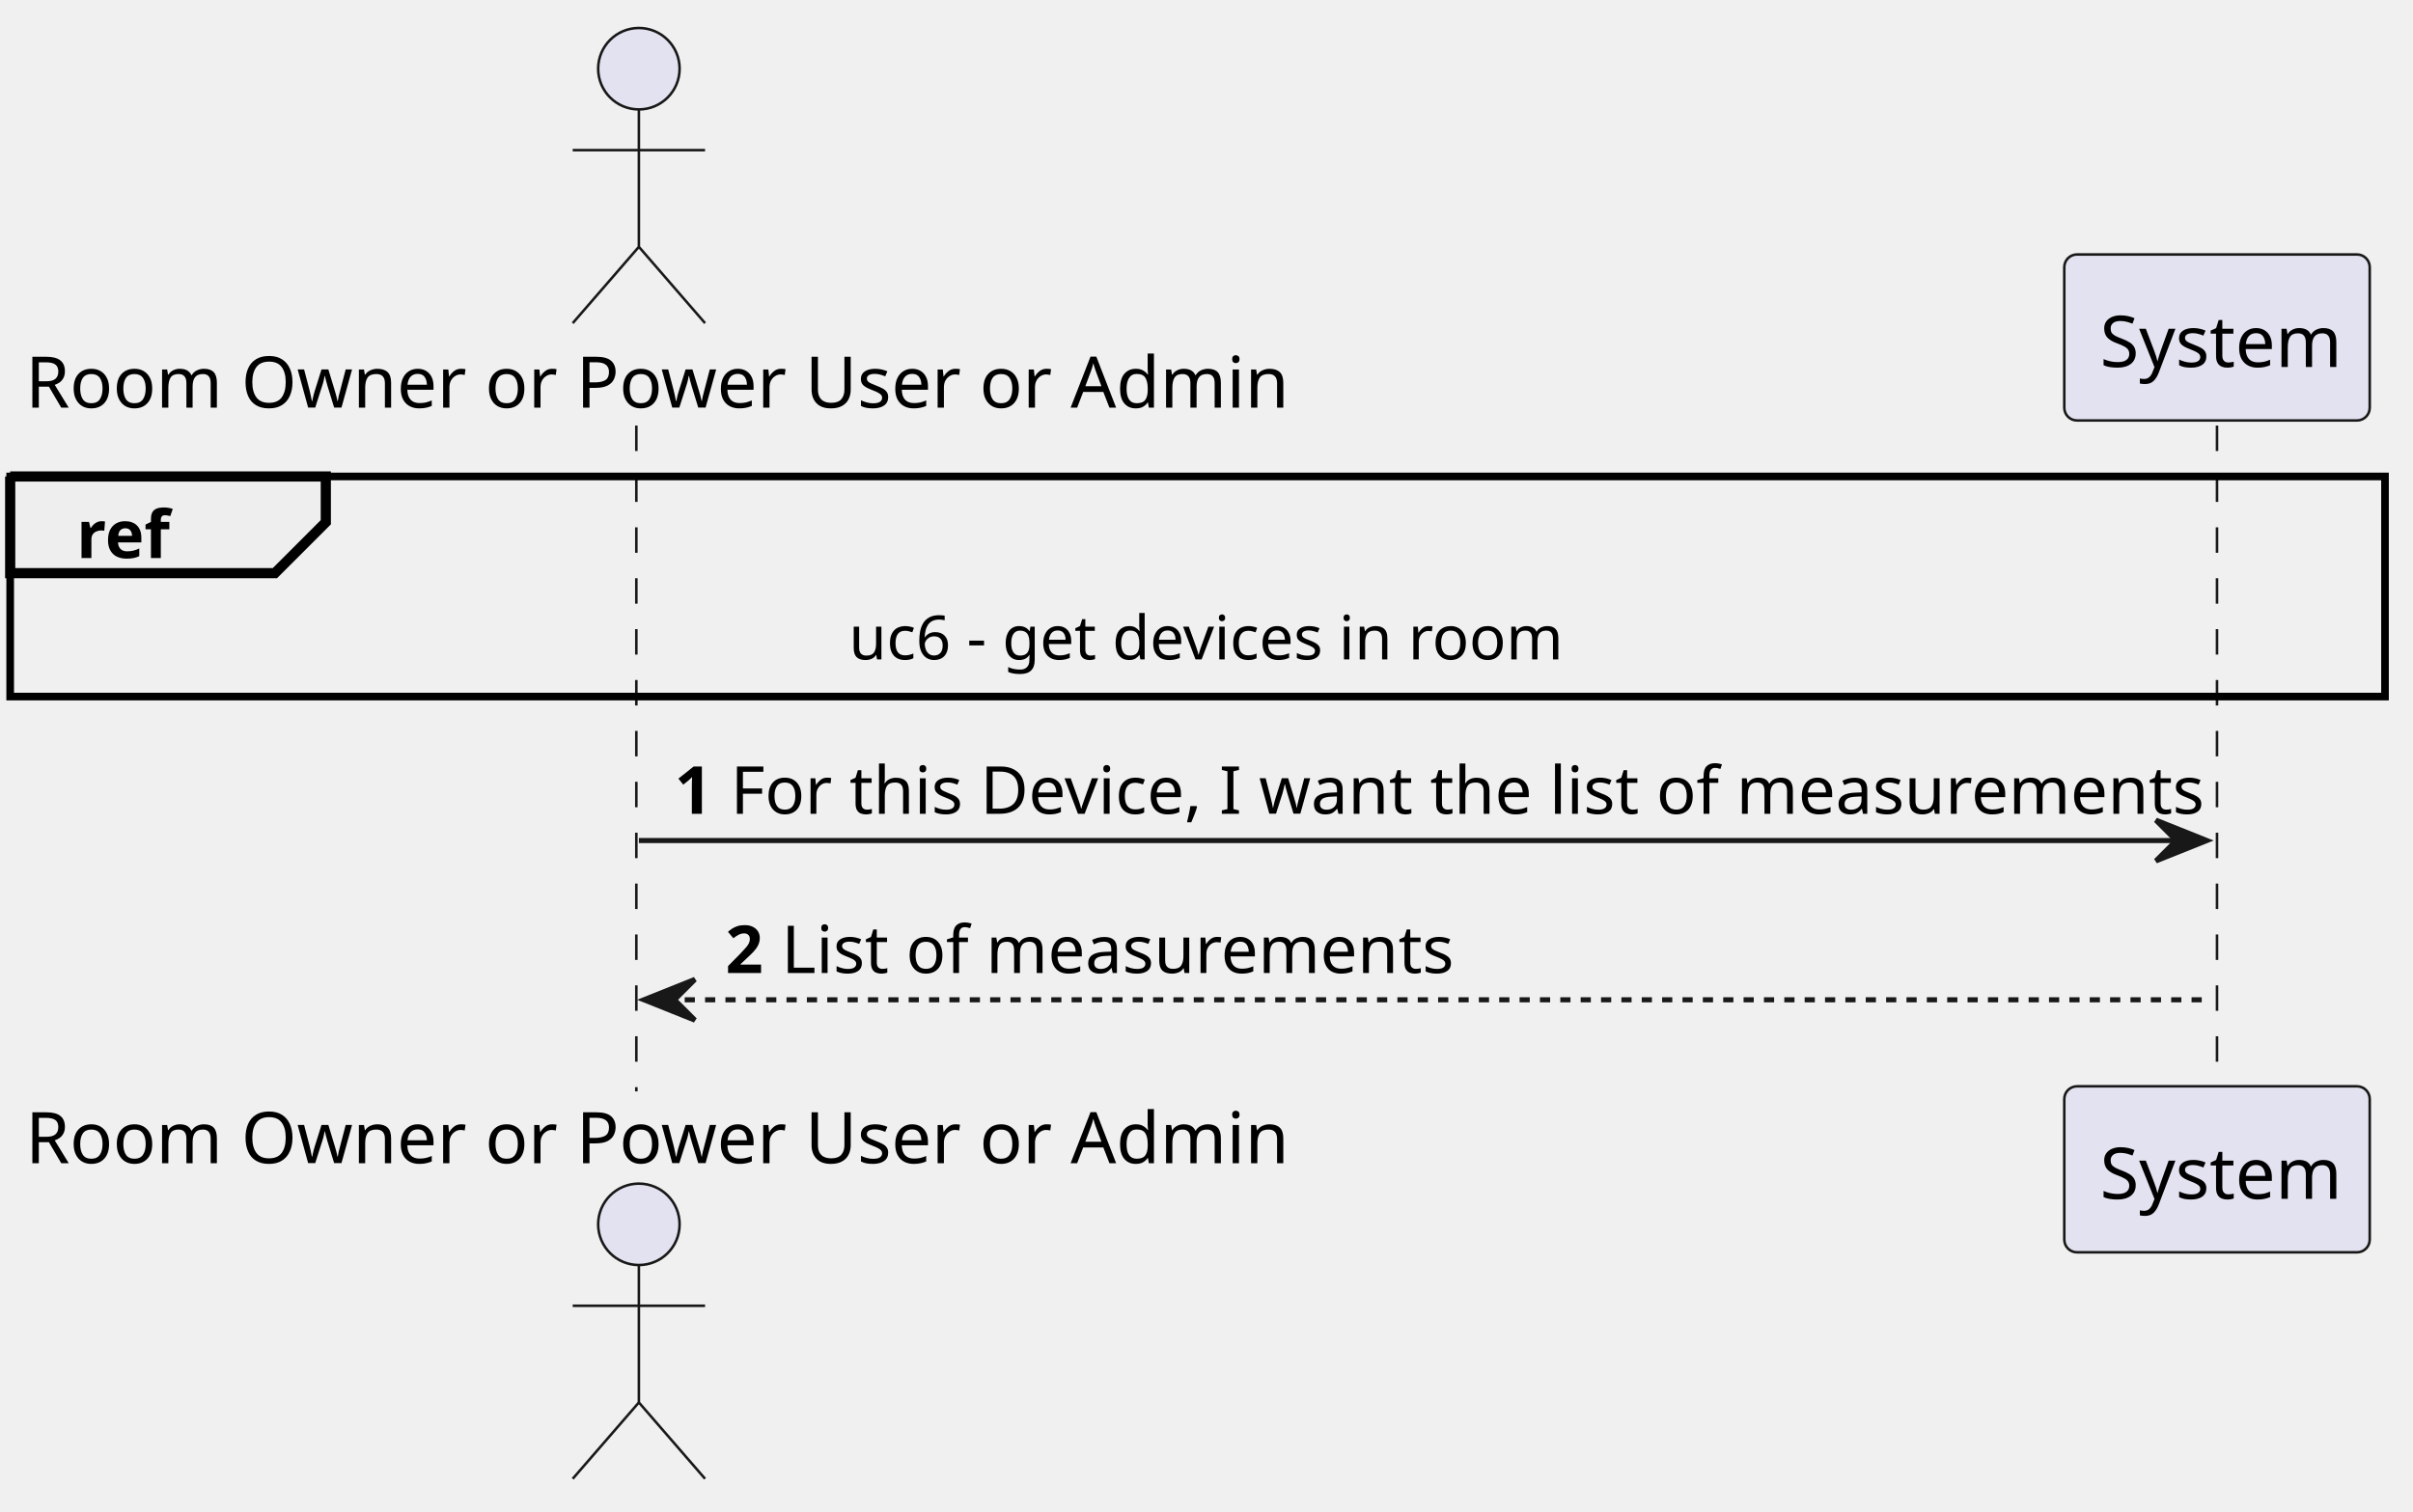
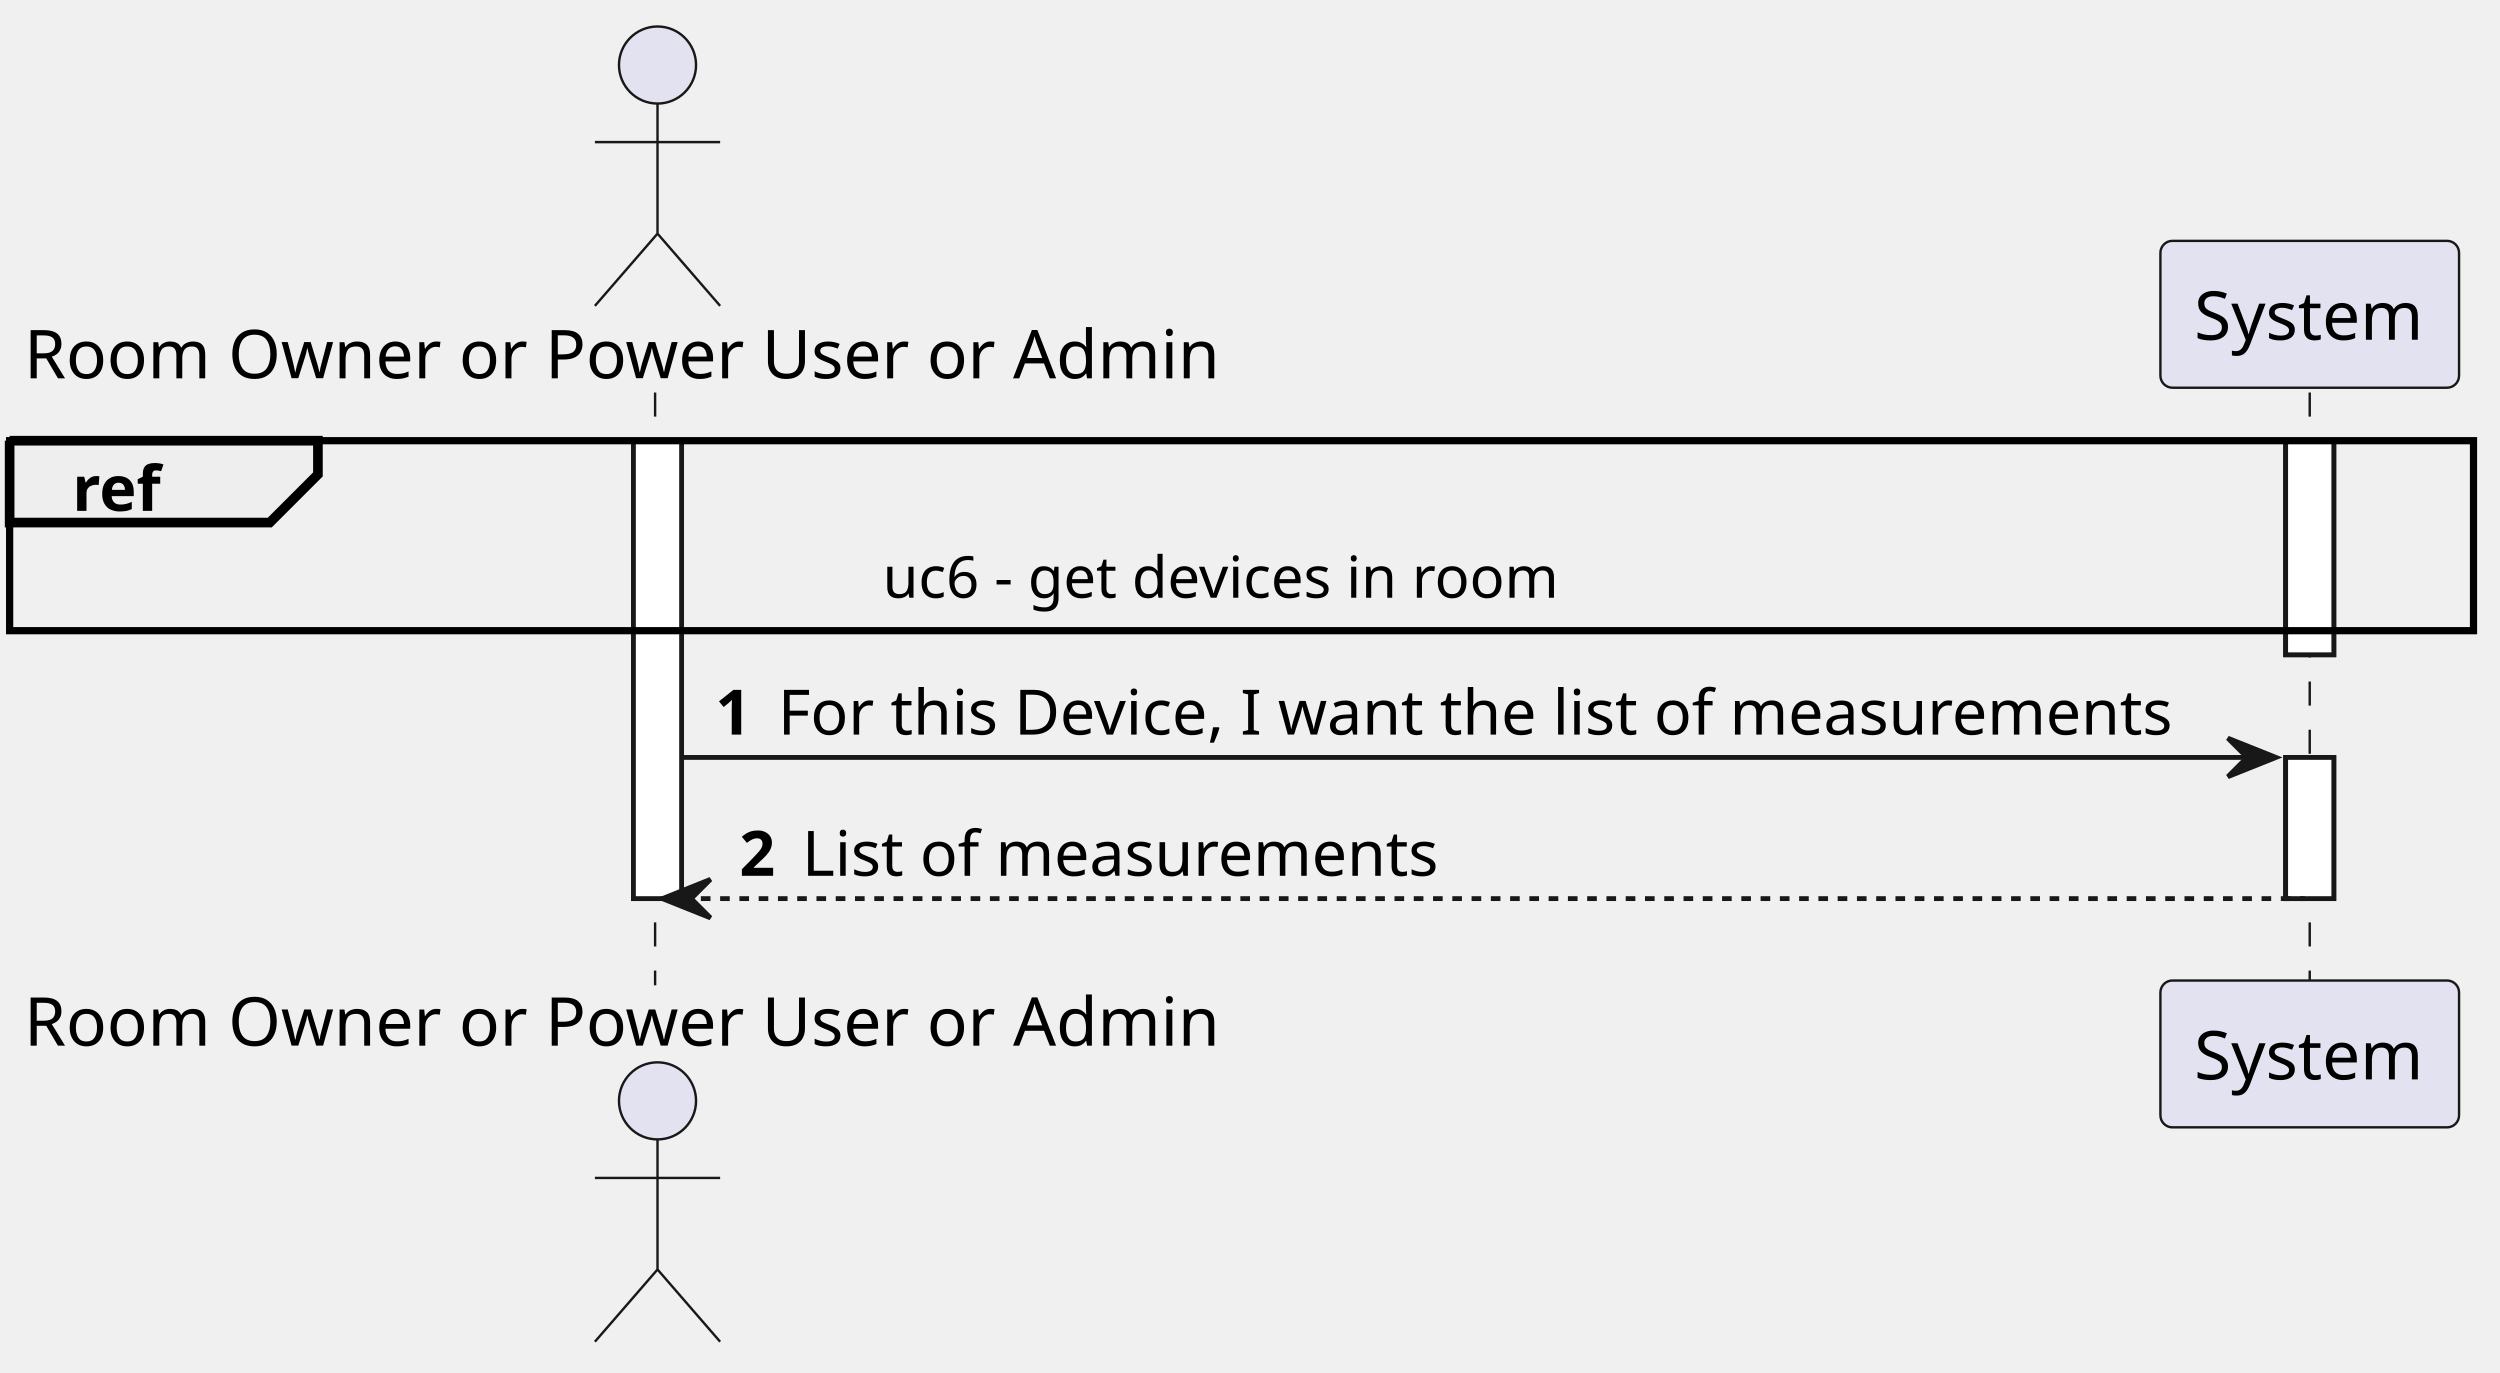
- <svg xmlns="http://www.w3.org/2000/svg" contentStyleType="text/css" height="297px" preserveAspectRatio="none" style="width:474px;height:297px;background:#FFFFFF;" version="1.1" viewBox="0 0 474 297" width="474px" zoomAndPan="magnify">
+ <svg xmlns="http://www.w3.org/2000/svg" contentStyleType="text/css" height="285px" preserveAspectRatio="none" style="width:519px;height:285px;background:#FFFFFF;" version="1.1" viewBox="0 0 519 285" width="519px" zoomAndPan="magnify">
  <defs />
  <g>
-     <line style="stroke:#181818;stroke-width:0.5;stroke-dasharray:5.0,5.0;" x1="125" x2="125" y1="83.621" y2="214.455" />
-     <line style="stroke:#181818;stroke-width:0.5;stroke-dasharray:5.0,5.0;" x1="435.5" x2="435.5" y1="83.621" y2="214.455" />
-     <text fill="#000000" font-family="sans-serif" font-size="14" lengthAdjust="spacing" textLength="235" x="5" y="80.107">Room Owner or Power User or Admin</text>
-     <ellipse cx="125.5" cy="13.5" fill="#E2E2F0" rx="8" ry="8" style="stroke:#181818;stroke-width:0.5;" />
-     <path d="M125.5,21.5 L125.5,48.5 M112.5,29.5 L138.5,29.5 M125.5,48.5 L112.5,63.5 M125.5,48.5 L138.5,63.5 " fill="none" style="stroke:#181818;stroke-width:0.5;" />
-     <text fill="#000000" font-family="sans-serif" font-size="14" lengthAdjust="spacing" textLength="235" x="5" y="228.562">Room Owner or Power User or Admin</text>
-     <ellipse cx="125.5" cy="240.576" fill="#E2E2F0" rx="8" ry="8" style="stroke:#181818;stroke-width:0.5;" />
-     <path d="M125.5,248.576 L125.5,275.576 M112.5,256.576 L138.5,256.576 M125.5,275.576 L112.5,290.576 M125.5,275.576 L138.5,290.576 " fill="none" style="stroke:#181818;stroke-width:0.5;" />
-     <rect fill="#E2E2F0" height="32.621" rx="2.5" ry="2.5" style="stroke:#181818;stroke-width:0.5;" width="60" x="405.5" y="50" />
-     <text fill="#000000" font-family="sans-serif" font-size="14" lengthAdjust="spacing" textLength="46" x="412.5" y="72.107">System</text>
-     <rect fill="#E2E2F0" height="32.621" rx="2.5" ry="2.5" style="stroke:#181818;stroke-width:0.5;" width="60" x="405.5" y="213.455" />
-     <text fill="#000000" font-family="sans-serif" font-size="14" lengthAdjust="spacing" textLength="46" x="412.5" y="235.562">System</text>
-     <rect fill="none" height="43.252" style="stroke:#000000;stroke-width:1.5;" width="466.5" x="2" y="93.621" />
-     <path d="M2,93.621 L64,93.621 L64,102.621 L54,112.621 L2,112.621 L2,93.621 " fill="#EEEEEE" style="stroke:#000000;stroke-width:2.0;" />
-     <text fill="#000000" font-family="sans-serif" font-size="13" font-weight="bold" lengthAdjust="spacing" textLength="17" x="15" y="109.649">ref</text>
-     <text fill="#000000" font-family="sans-serif" font-size="12" lengthAdjust="spacing" textLength="137" x="166.75" y="129.57">uc6 - get devices in room</text>
-     <polygon fill="#181818" points="423.5,161.164,433.5,165.164,423.5,169.164,427.5,165.164" style="stroke:#181818;stroke-width:1.0;" />
-     <line style="stroke:#181818;stroke-width:1.0;" x1="125.5" x2="429.5" y1="165.164" y2="165.164" />
-     <text fill="#000000" font-family="sans-serif" font-size="13" font-weight="bold" lengthAdjust="spacing" textLength="7" x="132.5" y="159.901">1</text>
-     <text fill="#000000" font-family="sans-serif" font-size="13" lengthAdjust="spacing" textLength="275" x="143.5" y="159.901">For this Device, I want the list of measurements</text>
-     <polygon fill="#181818" points="136.5,192.455,126.5,196.455,136.5,200.455,132.5,196.455" style="stroke:#181818;stroke-width:1.0;" />
-     <line style="stroke:#181818;stroke-width:1.0;stroke-dasharray:2.0,2.0;" x1="130.5" x2="434.5" y1="196.455" y2="196.455" />
-     <text fill="#000000" font-family="sans-serif" font-size="13" font-weight="bold" lengthAdjust="spacing" textLength="7" x="142.5" y="191.192">2</text>
-     <text fill="#000000" font-family="sans-serif" font-size="13" lengthAdjust="spacing" textLength="125" x="153.5" y="191.192">List of measurements</text>
+     <rect fill="#FFFFFF" height="95.064" style="stroke:#181818;stroke-width:1.0;" width="10" x="131.5" y="91.488" />
+     <rect fill="#FFFFFF" height="44.443" style="stroke:#181818;stroke-width:1.0;" width="10" x="474.5" y="91.488" />
+     <rect fill="#FFFFFF" height="29.311" style="stroke:#181818;stroke-width:1.0;" width="10" x="474.5" y="157.242" />
+     <line style="stroke:#181818;stroke-width:0.5;stroke-dasharray:5.0,5.0;" x1="136" x2="136" y1="81.488" y2="204.553" />
+     <line style="stroke:#181818;stroke-width:0.5;stroke-dasharray:5.0,5.0;" x1="479.5" x2="479.5" y1="81.488" y2="204.553" />
+     <text fill="#000000" font-family="sans-serif" font-size="14" lengthAdjust="spacing" textLength="257" x="5" y="78.535">Room Owner or Power User or Admin</text>
+     <ellipse cx="136.5" cy="13.5" fill="#E2E2F0" rx="8" ry="8" style="stroke:#181818;stroke-width:0.5;" />
+     <path d="M136.5,21.5 L136.5,48.5 M123.5,29.5 L149.5,29.5 M136.5,48.5 L123.5,63.5 M136.5,48.5 L149.5,63.5 " fill="none" style="stroke:#181818;stroke-width:0.5;" />
+     <text fill="#000000" font-family="sans-serif" font-size="14" lengthAdjust="spacing" textLength="257" x="5" y="217.088">Room Owner or Power User or Admin</text>
+     <ellipse cx="136.5" cy="228.541" fill="#E2E2F0" rx="8" ry="8" style="stroke:#181818;stroke-width:0.5;" />
+     <path d="M136.5,236.541 L136.5,263.541 M123.5,244.541 L149.5,244.541 M136.5,263.541 L123.5,278.541 M136.5,263.541 L149.5,278.541 " fill="none" style="stroke:#181818;stroke-width:0.5;" />
+     <rect fill="#E2E2F0" height="30.488" rx="2.5" ry="2.5" style="stroke:#181818;stroke-width:0.5;" width="62" x="448.5" y="50" />
+     <text fill="#000000" font-family="sans-serif" font-size="14" lengthAdjust="spacing" textLength="48" x="455.5" y="70.535">System</text>
+     <rect fill="#E2E2F0" height="30.488" rx="2.5" ry="2.5" style="stroke:#181818;stroke-width:0.5;" width="62" x="448.5" y="203.553" />
+     <text fill="#000000" font-family="sans-serif" font-size="14" lengthAdjust="spacing" textLength="48" x="455.5" y="224.088">System</text>
+     <rect fill="#FFFFFF" height="95.064" style="stroke:#181818;stroke-width:1.0;" width="10" x="131.5" y="91.488" />
+     <rect fill="#FFFFFF" height="44.443" style="stroke:#181818;stroke-width:1.0;" width="10" x="474.5" y="91.488" />
+     <rect fill="#FFFFFF" height="29.311" style="stroke:#181818;stroke-width:1.0;" width="10" x="474.5" y="157.242" />
+     <rect fill="none" height="39.443" style="stroke:#000000;stroke-width:1.5;" width="511.5" x="2" y="91.488" />
+     <path d="M2,91.488 L66,91.488 L66,98.488 L56,108.488 L2,108.488 L2,91.488 " fill="#EEEEEE" style="stroke:#000000;stroke-width:2.0;" />
+     <text fill="#000000" font-family="sans-serif" font-size="13" font-weight="bold" lengthAdjust="spacing" textLength="19" x="15" y="106.057">ref</text>
+     <text fill="#000000" font-family="sans-serif" font-size="12" lengthAdjust="spacing" textLength="149" x="183.25" y="124.09">uc6 - get devices in room</text>
+     <polygon fill="#181818" points="462.5,153.242,472.5,157.242,462.5,161.242,466.5,157.242" style="stroke:#181818;stroke-width:1.0;" />
+     <line style="stroke:#181818;stroke-width:1.0;" x1="141.5" x2="468.5" y1="157.242" y2="157.242" />
+     <text fill="#000000" font-family="sans-serif" font-size="13" font-weight="bold" lengthAdjust="spacing" textLength="9" x="148.5" y="152.5">1</text>
+     <text fill="#000000" font-family="sans-serif" font-size="13" lengthAdjust="spacing" textLength="301" x="161.5" y="152.5">For this Device, I want the list of measurements</text>
+     <polygon fill="#181818" points="147.5,182.553,137.5,186.553,147.5,190.553,143.5,186.553" style="stroke:#181818;stroke-width:1.0;" />
+     <line style="stroke:#181818;stroke-width:1.0;stroke-dasharray:2.0,2.0;" x1="141.5" x2="478.5" y1="186.553" y2="186.553" />
+     <text fill="#000000" font-family="sans-serif" font-size="13" font-weight="bold" lengthAdjust="spacing" textLength="9" x="153.5" y="181.81">2</text>
+     <text fill="#000000" font-family="sans-serif" font-size="13" lengthAdjust="spacing" textLength="136" x="166.5" y="181.81">List of measurements</text>
  </g>
</svg>
